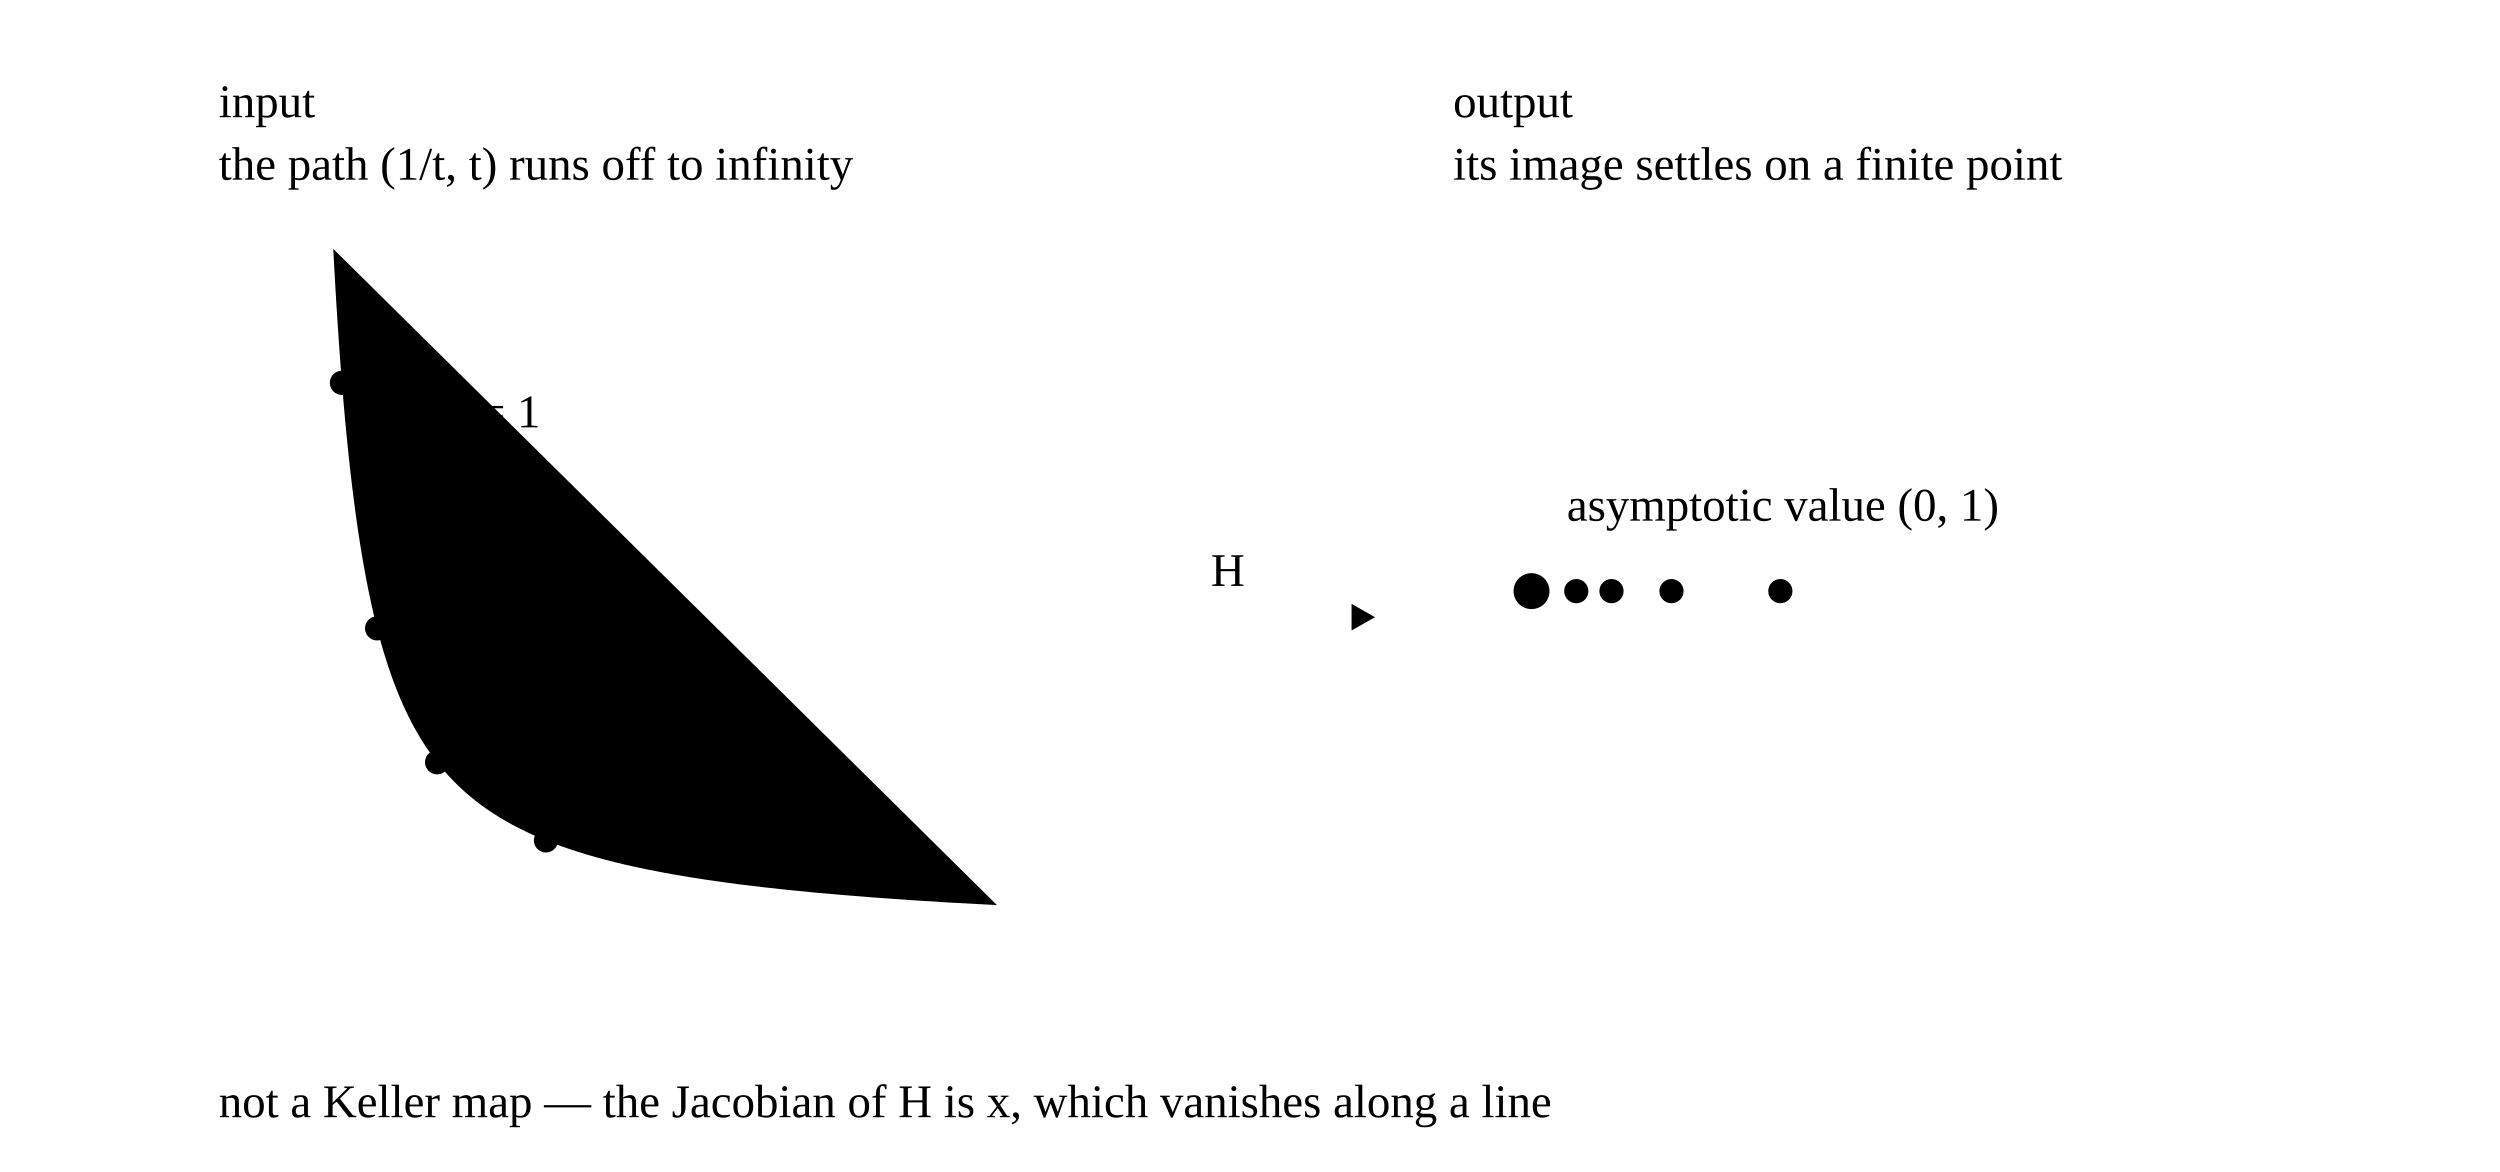
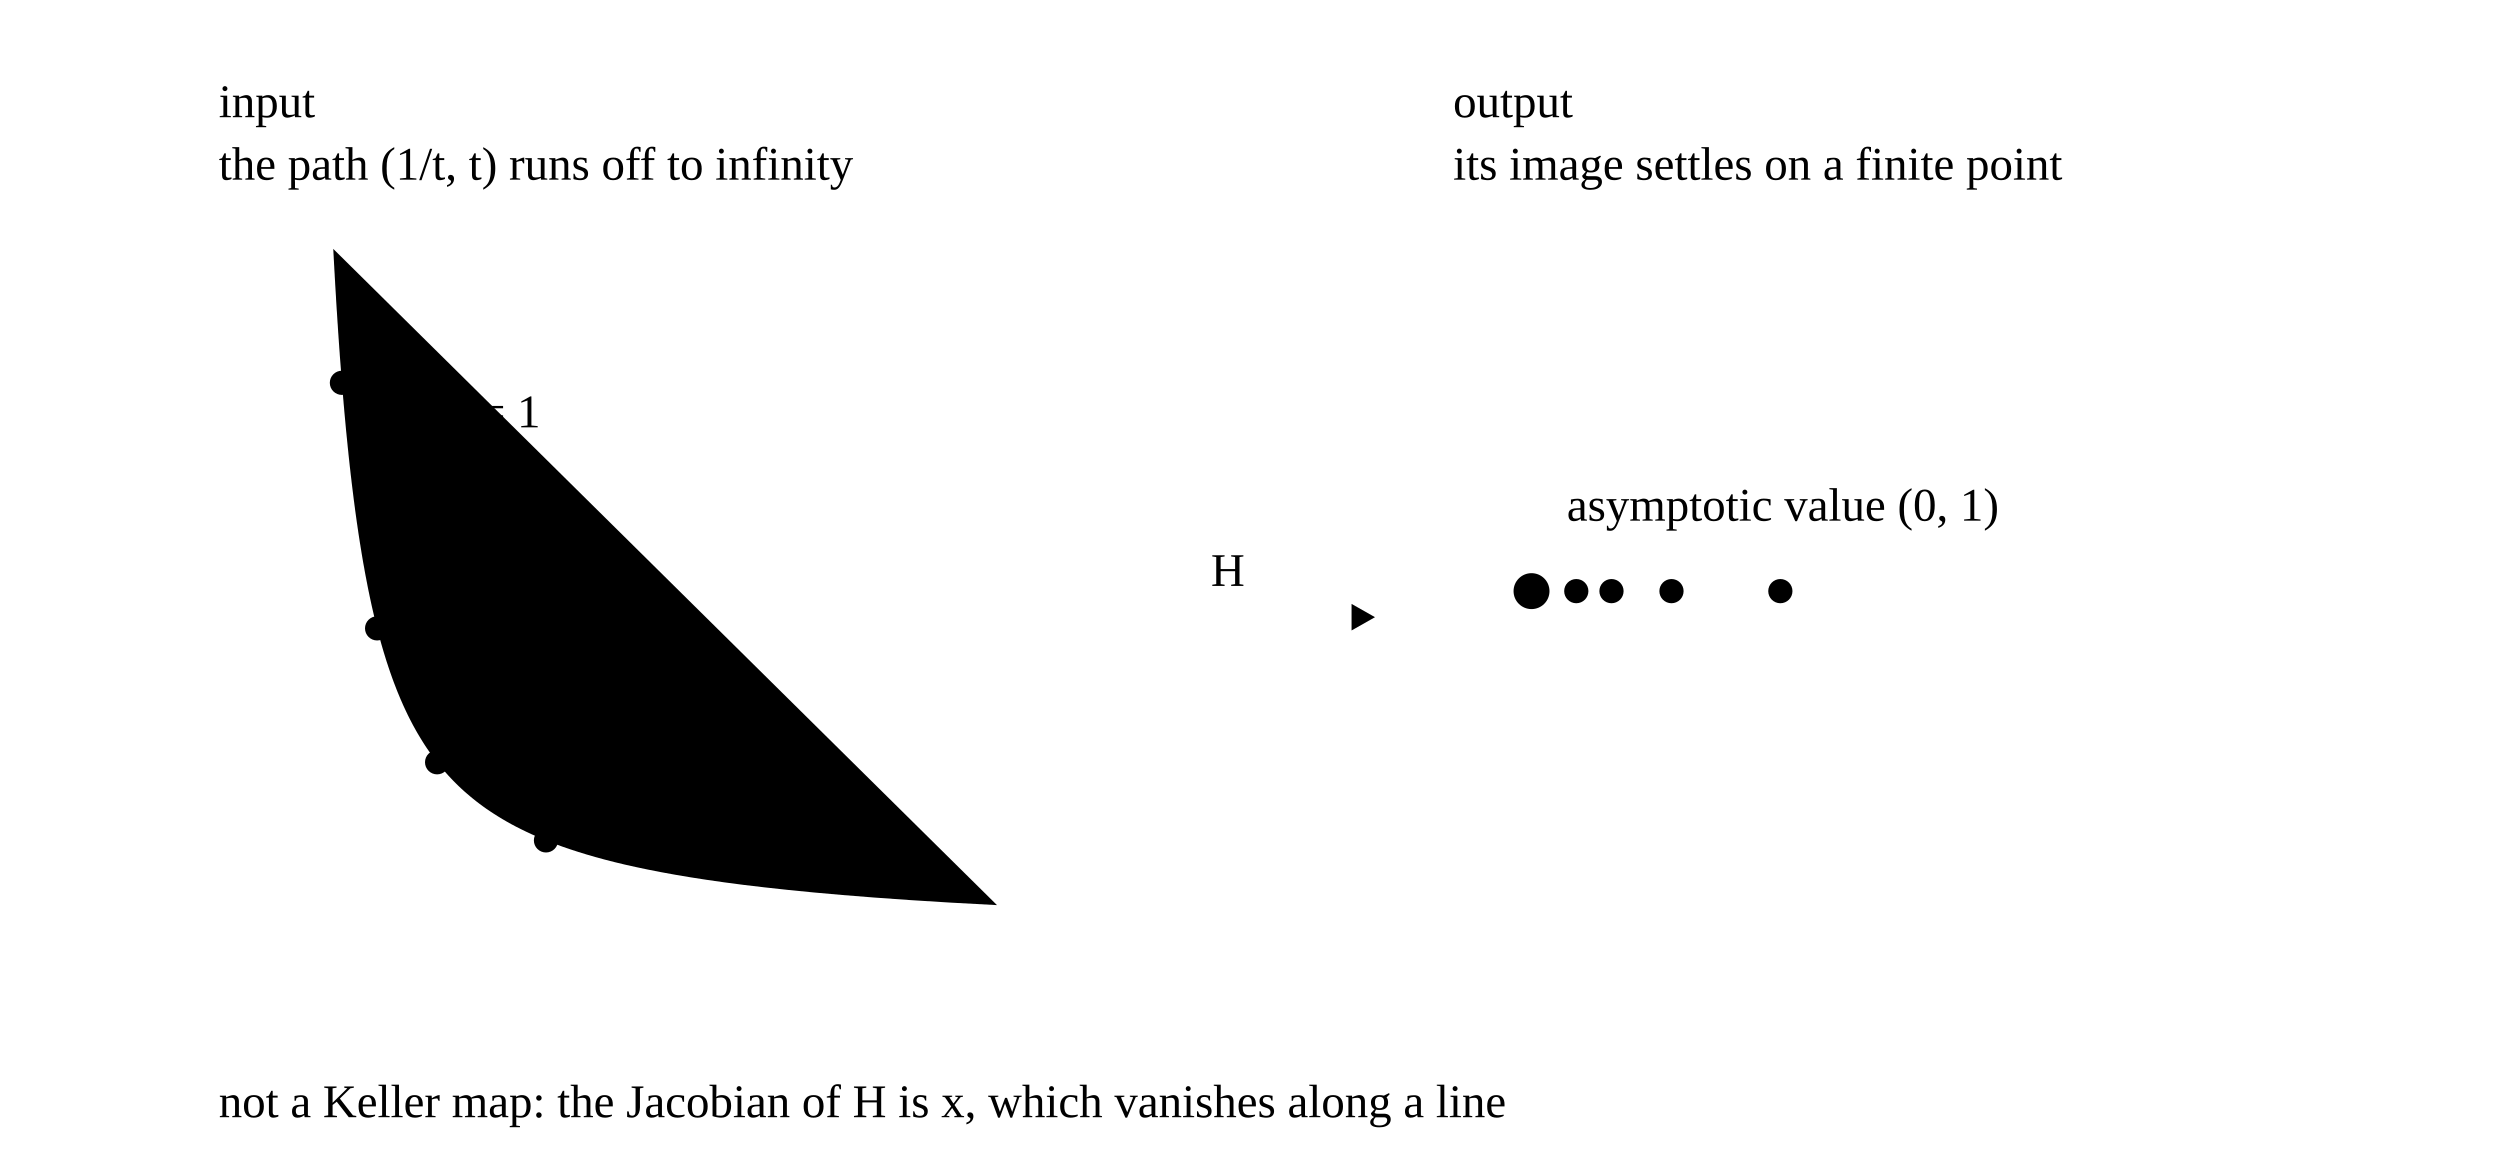
<svg xmlns="http://www.w3.org/2000/svg" viewBox="0 0 640 300" aria-hidden="true" focusable="false">
  <text class="lbl-ink ttl" x="56" y="30">input</text>
  <text x="56" y="46">the path (1/t, t) runs off to infinity</text>
  <text class="lbl-ink ttl" x="372" y="30">output</text>
  <text x="372" y="46">its image settles on a finite point</text>
  <path class="axis" d="M56.00 240.86L271.00 240.86" />
  <path class="axis" d="M76.07 258.00L76.07 58.00" />
  <path class="axis" d="M372.00 218.00L587.00 218.00" />
  <path class="axis" d="M392.07 258.00L392.07 58.00" />
  <path class="curve" d="M255.23 231.71L243.36 231.07L232.97 230.42L223.79 229.77L215.63 229.12L208.32 228.47L201.74 227.82L195.78 227.17L190.36 226.53L185.41 225.88L180.88 225.23L176.70 224.58L172.84 223.93L169.27 223.28L165.95 222.63L162.86 221.98L159.98 221.34L157.28 220.69L154.75 220.04L152.37 219.39L150.14 218.74L148.03 218.09L146.03 217.44L144.15 216.80L142.36 216.15L140.66 215.50L139.05 214.85L137.52 214.20L136.06 213.55L134.67 212.90L133.34 212.25L132.07 211.61L130.85 210.96L129.69 210.31L128.57 209.66L127.51 209.01L126.48 208.36L125.49 207.71L124.54 207.07L123.63 206.42L122.75 205.77L121.90 205.12L121.09 204.47L120.30 203.82L119.54 203.17L118.80 202.53L118.09 201.88L117.40 201.23L116.74 200.58L116.09 199.93L115.47 199.28L114.86 198.63L114.28 197.98L113.71 197.34L113.15 196.69L112.62 196.04L112.09 195.39L111.59 194.74L111.10 194.09L110.62 193.44L110.15 192.80L109.70 192.15L109.25 191.50L108.82 190.85L108.40 190.20L108.00 189.55L107.60 188.90L107.21 188.25L106.83 187.61L106.46 186.96L106.10 186.31L105.74 185.66L105.40 185.01L105.06 184.36L104.73 183.71L104.41 183.07L104.10 182.42L103.79 181.77L103.49 181.12L103.19 180.47L102.91 179.82L102.62 179.17L102.35 178.53L102.08 177.88L101.81 177.23L101.55 176.58L101.30 175.93L101.05 175.28L100.80 174.63L100.56 173.98L100.33 173.34L100.10 172.69L99.87 172.04L99.65 171.39L99.43 170.74L99.22 170.09L99.00 169.44L98.80 168.80L98.60 168.15L98.40 167.50L98.20 166.85L98.01 166.20L97.82 165.55L97.63 164.90L97.45 164.25L97.27 163.61L97.09 162.96L96.92 162.31L96.75 161.66L96.58 161.01L96.42 160.36L96.25 159.71L96.09 159.07L95.94 158.42L95.78 157.77L95.63 157.12L95.48 156.47L95.33 155.82L95.18 155.17L95.04 154.53L94.90 153.88L94.76 153.23L94.62 152.58L94.49 151.93L94.35 151.28L94.22 150.63L94.09 149.98L93.97 149.34L93.84 148.69L93.72 148.04L93.59 147.39L93.47 146.74L93.35 146.09L93.24 145.44L93.12 144.80L93.00 144.15L92.89 143.50L92.78 142.85L92.67 142.20L92.56 141.55L92.46 140.90L92.35 140.25L92.25 139.61L92.14 138.96L92.04 138.31L91.94 137.66L91.84 137.01L91.74 136.36L91.65 135.71L91.55 135.07L91.46 134.42L91.36 133.77L91.27 133.12L91.18 132.47L91.09 131.82L91.00 131.17L90.91 130.53L90.83 129.88L90.74 129.23L90.66 128.58L90.57 127.93L90.49 127.28L90.41 126.63L90.33 125.98L90.25 125.34L90.17 124.69L90.09 124.04L90.01 123.39L89.94 122.74L89.86 122.09L89.78 121.44L89.71 120.80L89.64 120.15L89.56 119.50L89.49 118.85L89.42 118.20L89.35 117.55L89.28 116.90L89.21 116.25L89.15 115.61L89.08 114.96L89.01 114.31L88.95 113.66L88.88 113.01L88.82 112.36L88.75 111.71L88.69 111.07L88.62 110.42L88.56 109.77L88.50 109.12L88.44 108.47L88.38 107.82L88.32 107.17L88.26 106.53L88.20 105.88L88.14 105.23L88.09 104.58L88.03 103.93L87.97 103.28L87.92 102.63L87.86 101.98L87.81 101.34L87.75 100.69L87.70 100.04L87.65 99.39L87.59 98.74L87.54 98.09L87.49 97.44L87.44 96.80L87.39 96.15L87.34 95.50L87.29 94.85L87.24 94.20L87.19 93.55L87.14 92.90L87.09 92.25L87.04 91.61L86.99 90.96L86.95 90.31L86.90 89.66L86.85 89.01L86.81 88.36L86.76 87.71L86.72 87.07L86.67 86.42L86.63 85.77L86.58 85.12L86.54 84.47L86.50 83.82L86.46 83.17L86.41 82.53L86.37 81.88L86.33 81.23L86.29 80.58L86.25 79.93L86.20 79.28L86.16 78.63L86.12 77.98L86.08 77.34L86.04 76.69L86.01 76.04L85.97 75.39L85.93 74.74L85.89 74.09L85.85 73.44L85.81 72.80L85.78 72.15L85.74 71.50L85.70 70.85L85.67 70.20L85.63 69.55L85.59 68.90L85.56 68.25L85.52 67.61L85.49 66.96L85.45 66.31L85.42 65.66L85.38 65.01L85.35 64.36L85.31 63.71" />
  <circle class="dot" cx="139.77" cy="215.14" r="3.1" />
  <circle class="dot" cx="111.90" cy="195.14" r="3.1" />
  <circle class="dot" cx="96.54" cy="160.86" r="3.1" />
  <circle class="dot" cx="87.53" cy="98.00" r="3.1" />
  <text class="math lbl-mark" x="107.6" y="109.4">xy = 1</text>
  <path class="curve" d="M571.23 151.33L401.31 151.33" />
  <circle class="dot" cx="455.77" cy="151.33" r="3.1" />
  <circle class="dot" cx="427.90" cy="151.33" r="3.1" />
  <circle class="dot" cx="412.54" cy="151.33" r="3.1" />
  <circle class="dot" cx="403.53" cy="151.33" r="3.1" />
  <circle class="open" cx="392.07" cy="151.33" r="4.6" />
  <text class="lbl-mark" x="401.1" y="133.3">asymptotic value (0, 1)</text>
  <path class="arrow" d="M292 158 L352 158" />
  <path class="arrowhead" d="M352 158 l-6 -3.4 v6.8 Z" />
  <text class="lbl-mark math" x="310" y="150">H</text>
-   <text class="lbl-faint" x="56" y="286">not a Keller map — the Jacobian of H is x, which vanishes along a line</text>
+   <text class="lbl-faint" x="56" y="286">not a Keller map: the Jacobian of H is x, which vanishes along a line</text>
</svg>
